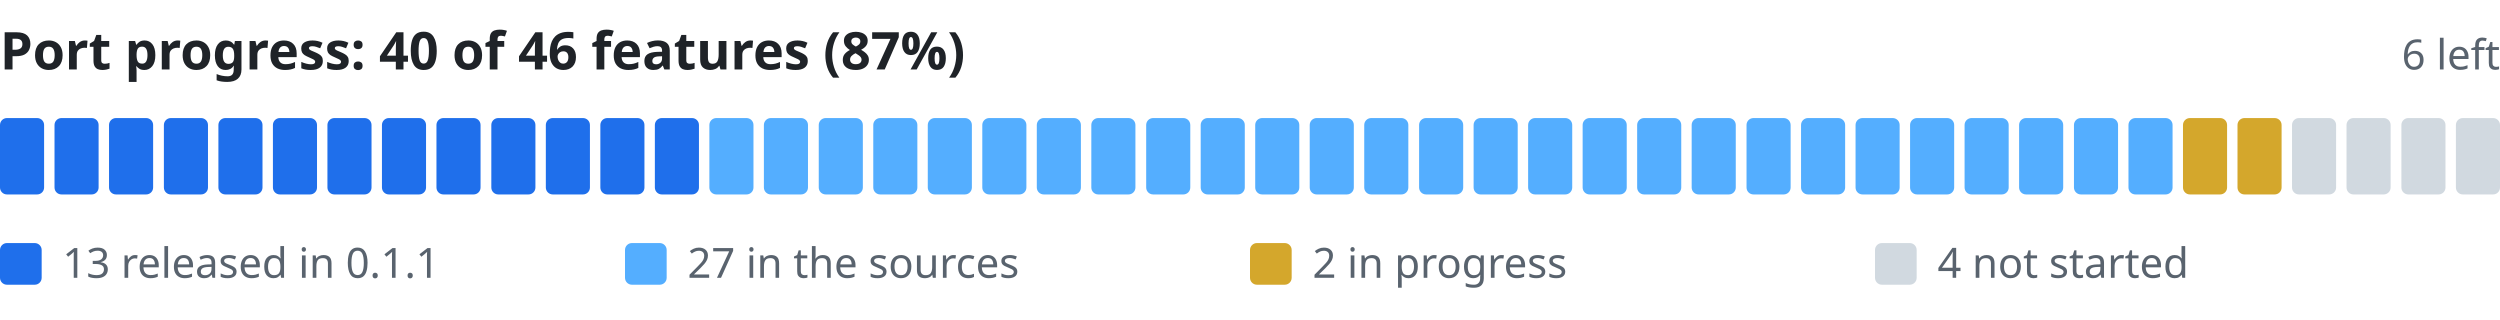
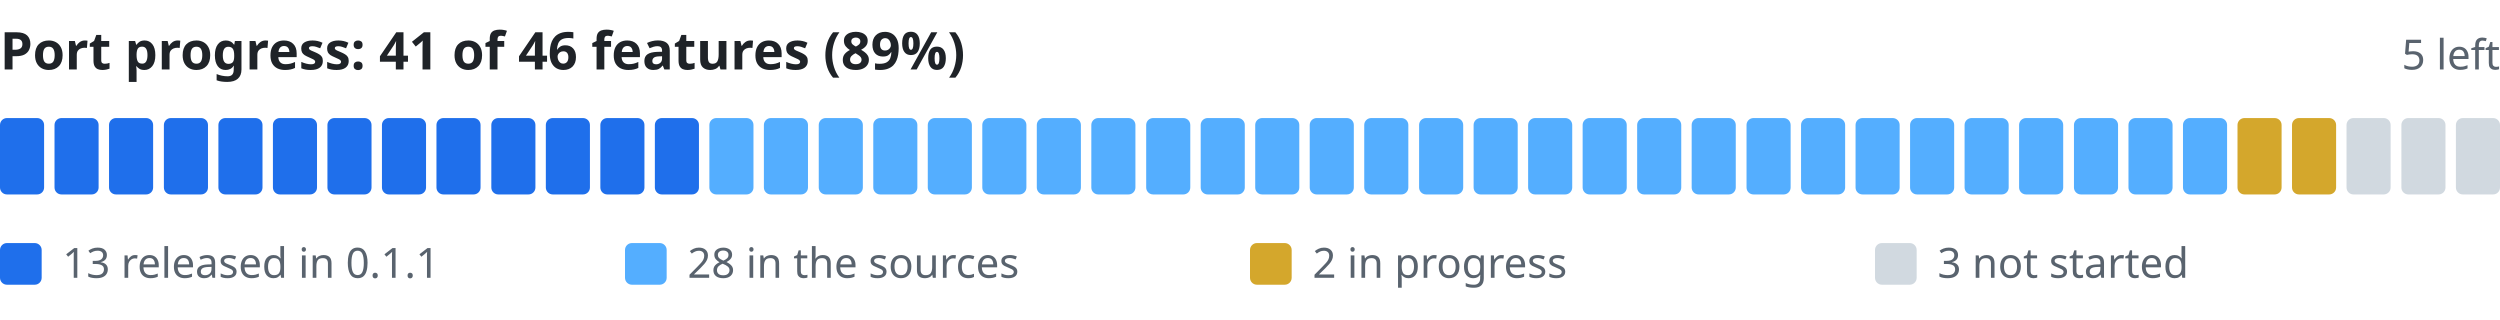
- <svg xmlns="http://www.w3.org/2000/svg" width="720" height="92" viewBox="0 0 720 92" role="img" aria-label="40 of 46 features done, 6 left">
+ <svg xmlns="http://www.w3.org/2000/svg" width="720" height="92" viewBox="0 0 720 92" role="img" aria-label="41 of 46 features done, 5 left">
  <style>
text { font-family: -apple-system, "Segoe UI", "Noto Sans", Helvetica, Arial, sans-serif; fill: #1f2328; }
.title { font-size: 15px; font-weight: 600; }
.small { font-size: 12px; fill: #59636e; }
.released { fill: #1f6feb; }
.sources { fill: #54aeff; }
.doing { fill: #d4a72c; }
.left { fill: #d1d9e0; }
@media (prefers-color-scheme: dark) {
  text { fill: #f0f6fc; }
  .small { fill: #9198a1; }
  .released { fill: #4493f8; }
  .sources { fill: #1f4f8f; }
  .doing { fill: #bb8009; }
  .left { fill: #3d444d; }
}
</style>
-   <text class="title" x="0" y="20">Port progress: 40 of 46 features (87%)</text>
-   <text class="small" x="720" y="20" text-anchor="end">6 left</text>
+   <text class="title" x="0" y="20">Port progress: 41 of 46 features (89%)</text>
+   <text class="small" x="720" y="20" text-anchor="end">5 left</text>
  <rect class="released" x="0.0" y="34" width="12.7" height="22" rx="2" />
  <rect class="released" x="15.7" y="34" width="12.7" height="22" rx="2" />
  <rect class="released" x="31.4" y="34" width="12.7" height="22" rx="2" />
  <rect class="released" x="47.2" y="34" width="12.7" height="22" rx="2" />
  <rect class="released" x="62.9" y="34" width="12.7" height="22" rx="2" />
  <rect class="released" x="78.6" y="34" width="12.7" height="22" rx="2" />
  <rect class="released" x="94.3" y="34" width="12.7" height="22" rx="2" />
  <rect class="released" x="110.0" y="34" width="12.7" height="22" rx="2" />
  <rect class="released" x="125.7" y="34" width="12.7" height="22" rx="2" />
  <rect class="released" x="141.5" y="34" width="12.7" height="22" rx="2" />
  <rect class="released" x="157.2" y="34" width="12.7" height="22" rx="2" />
  <rect class="released" x="172.9" y="34" width="12.7" height="22" rx="2" />
  <rect class="released" x="188.6" y="34" width="12.7" height="22" rx="2" />
  <rect class="sources" x="204.3" y="34" width="12.7" height="22" rx="2" />
  <rect class="sources" x="220.0" y="34" width="12.7" height="22" rx="2" />
  <rect class="sources" x="235.8" y="34" width="12.7" height="22" rx="2" />
  <rect class="sources" x="251.5" y="34" width="12.7" height="22" rx="2" />
  <rect class="sources" x="267.2" y="34" width="12.7" height="22" rx="2" />
  <rect class="sources" x="282.9" y="34" width="12.7" height="22" rx="2" />
  <rect class="sources" x="298.6" y="34" width="12.7" height="22" rx="2" />
  <rect class="sources" x="314.3" y="34" width="12.7" height="22" rx="2" />
  <rect class="sources" x="330.1" y="34" width="12.7" height="22" rx="2" />
  <rect class="sources" x="345.8" y="34" width="12.7" height="22" rx="2" />
  <rect class="sources" x="361.5" y="34" width="12.7" height="22" rx="2" />
  <rect class="sources" x="377.2" y="34" width="12.7" height="22" rx="2" />
  <rect class="sources" x="392.9" y="34" width="12.7" height="22" rx="2" />
  <rect class="sources" x="408.7" y="34" width="12.7" height="22" rx="2" />
  <rect class="sources" x="424.4" y="34" width="12.7" height="22" rx="2" />
  <rect class="sources" x="440.1" y="34" width="12.7" height="22" rx="2" />
  <rect class="sources" x="455.8" y="34" width="12.7" height="22" rx="2" />
  <rect class="sources" x="471.5" y="34" width="12.7" height="22" rx="2" />
  <rect class="sources" x="487.2" y="34" width="12.7" height="22" rx="2" />
  <rect class="sources" x="503.0" y="34" width="12.7" height="22" rx="2" />
  <rect class="sources" x="518.7" y="34" width="12.7" height="22" rx="2" />
  <rect class="sources" x="534.4" y="34" width="12.7" height="22" rx="2" />
  <rect class="sources" x="550.1" y="34" width="12.7" height="22" rx="2" />
  <rect class="sources" x="565.8" y="34" width="12.7" height="22" rx="2" />
  <rect class="sources" x="581.5" y="34" width="12.7" height="22" rx="2" />
  <rect class="sources" x="597.3" y="34" width="12.7" height="22" rx="2" />
  <rect class="sources" x="613.0" y="34" width="12.7" height="22" rx="2" />
-   <rect class="doing" x="628.7" y="34" width="12.7" height="22" rx="2" />
+   <rect class="sources" x="628.7" y="34" width="12.7" height="22" rx="2" />
  <rect class="doing" x="644.4" y="34" width="12.7" height="22" rx="2" />
-   <rect class="left" x="660.1" y="34" width="12.7" height="22" rx="2" />
+   <rect class="doing" x="660.1" y="34" width="12.7" height="22" rx="2" />
  <rect class="left" x="675.8" y="34" width="12.7" height="22" rx="2" />
  <rect class="left" x="691.6" y="34" width="12.7" height="22" rx="2" />
  <rect class="left" x="707.3" y="34" width="12.7" height="22" rx="2" />
  <rect class="released" x="0" y="70" width="12" height="12" rx="2" />
  <text class="small" x="18" y="80">13 released in 0.1.1</text>
  <rect class="sources" x="180" y="70" width="12" height="12" rx="2" />
-   <text class="small" x="198" y="80">27 in the sources</text>
+   <text class="small" x="198" y="80">28 in the sources</text>
  <rect class="doing" x="360" y="70" width="12" height="12" rx="2" />
  <text class="small" x="378" y="80">2 in progress</text>
  <rect class="left" x="540" y="70" width="12" height="12" rx="2" />
-   <text class="small" x="558" y="80">4 not started</text>
+   <text class="small" x="558" y="80">3 not started</text>
</svg>
